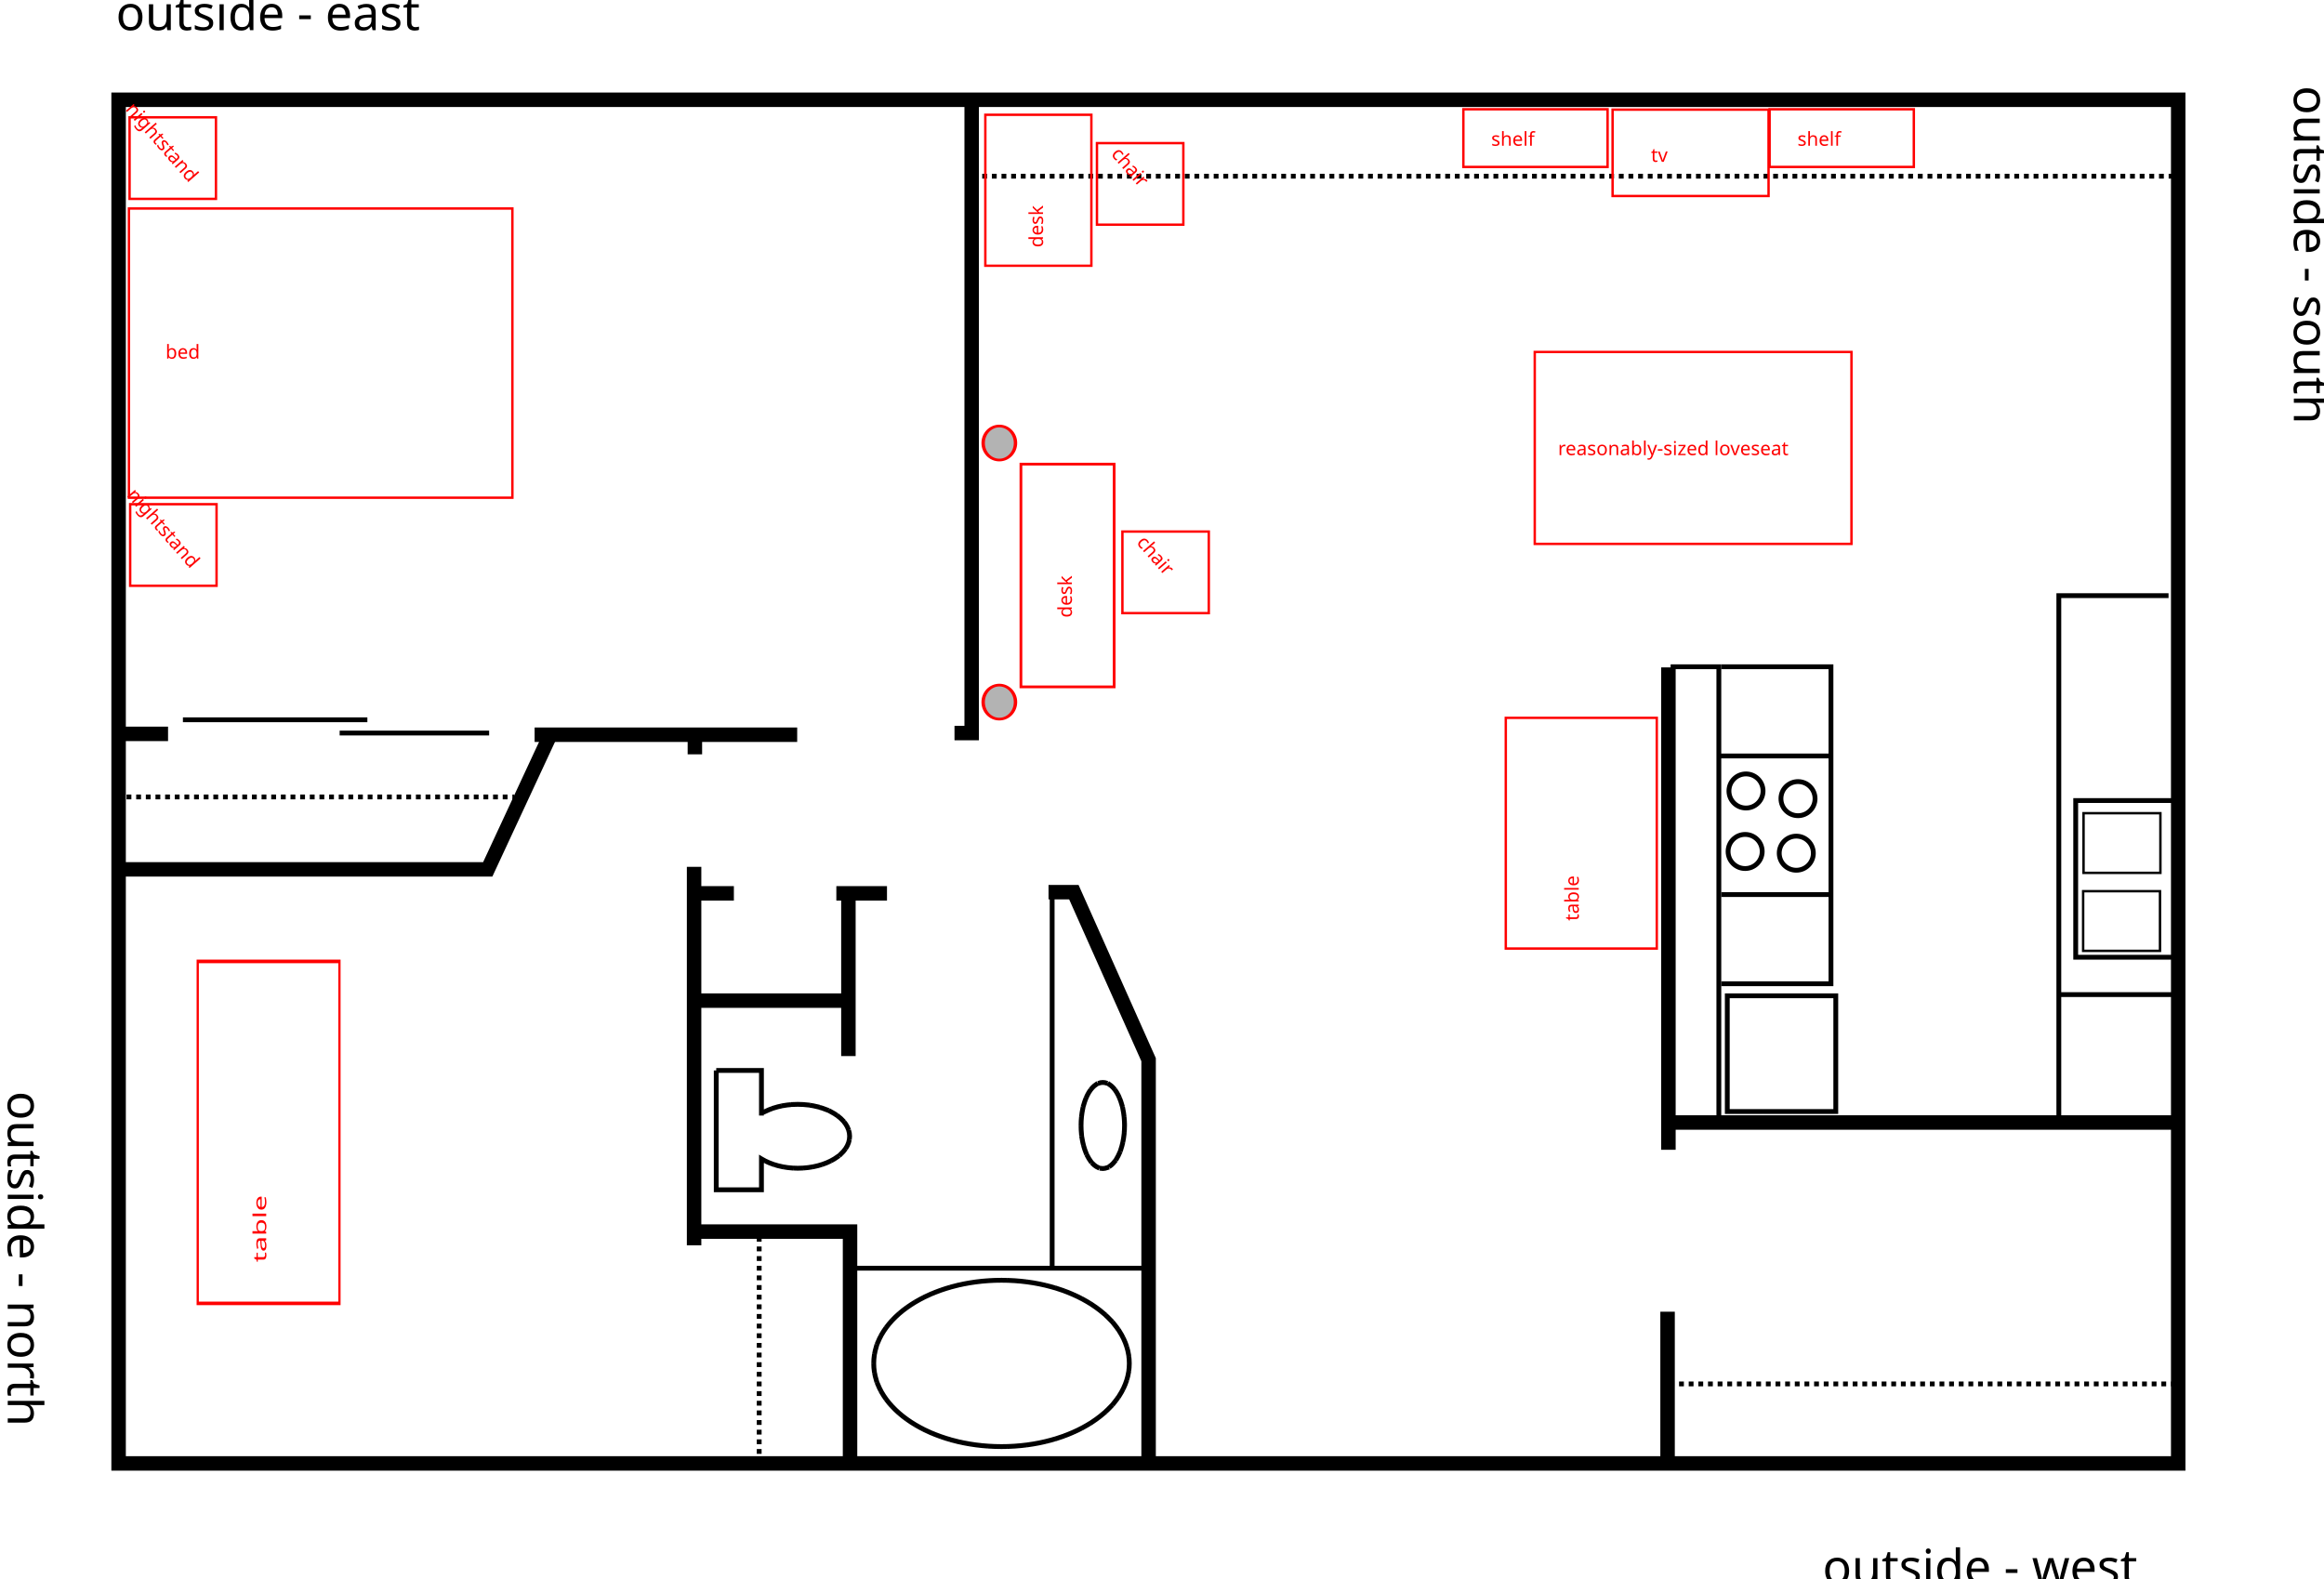
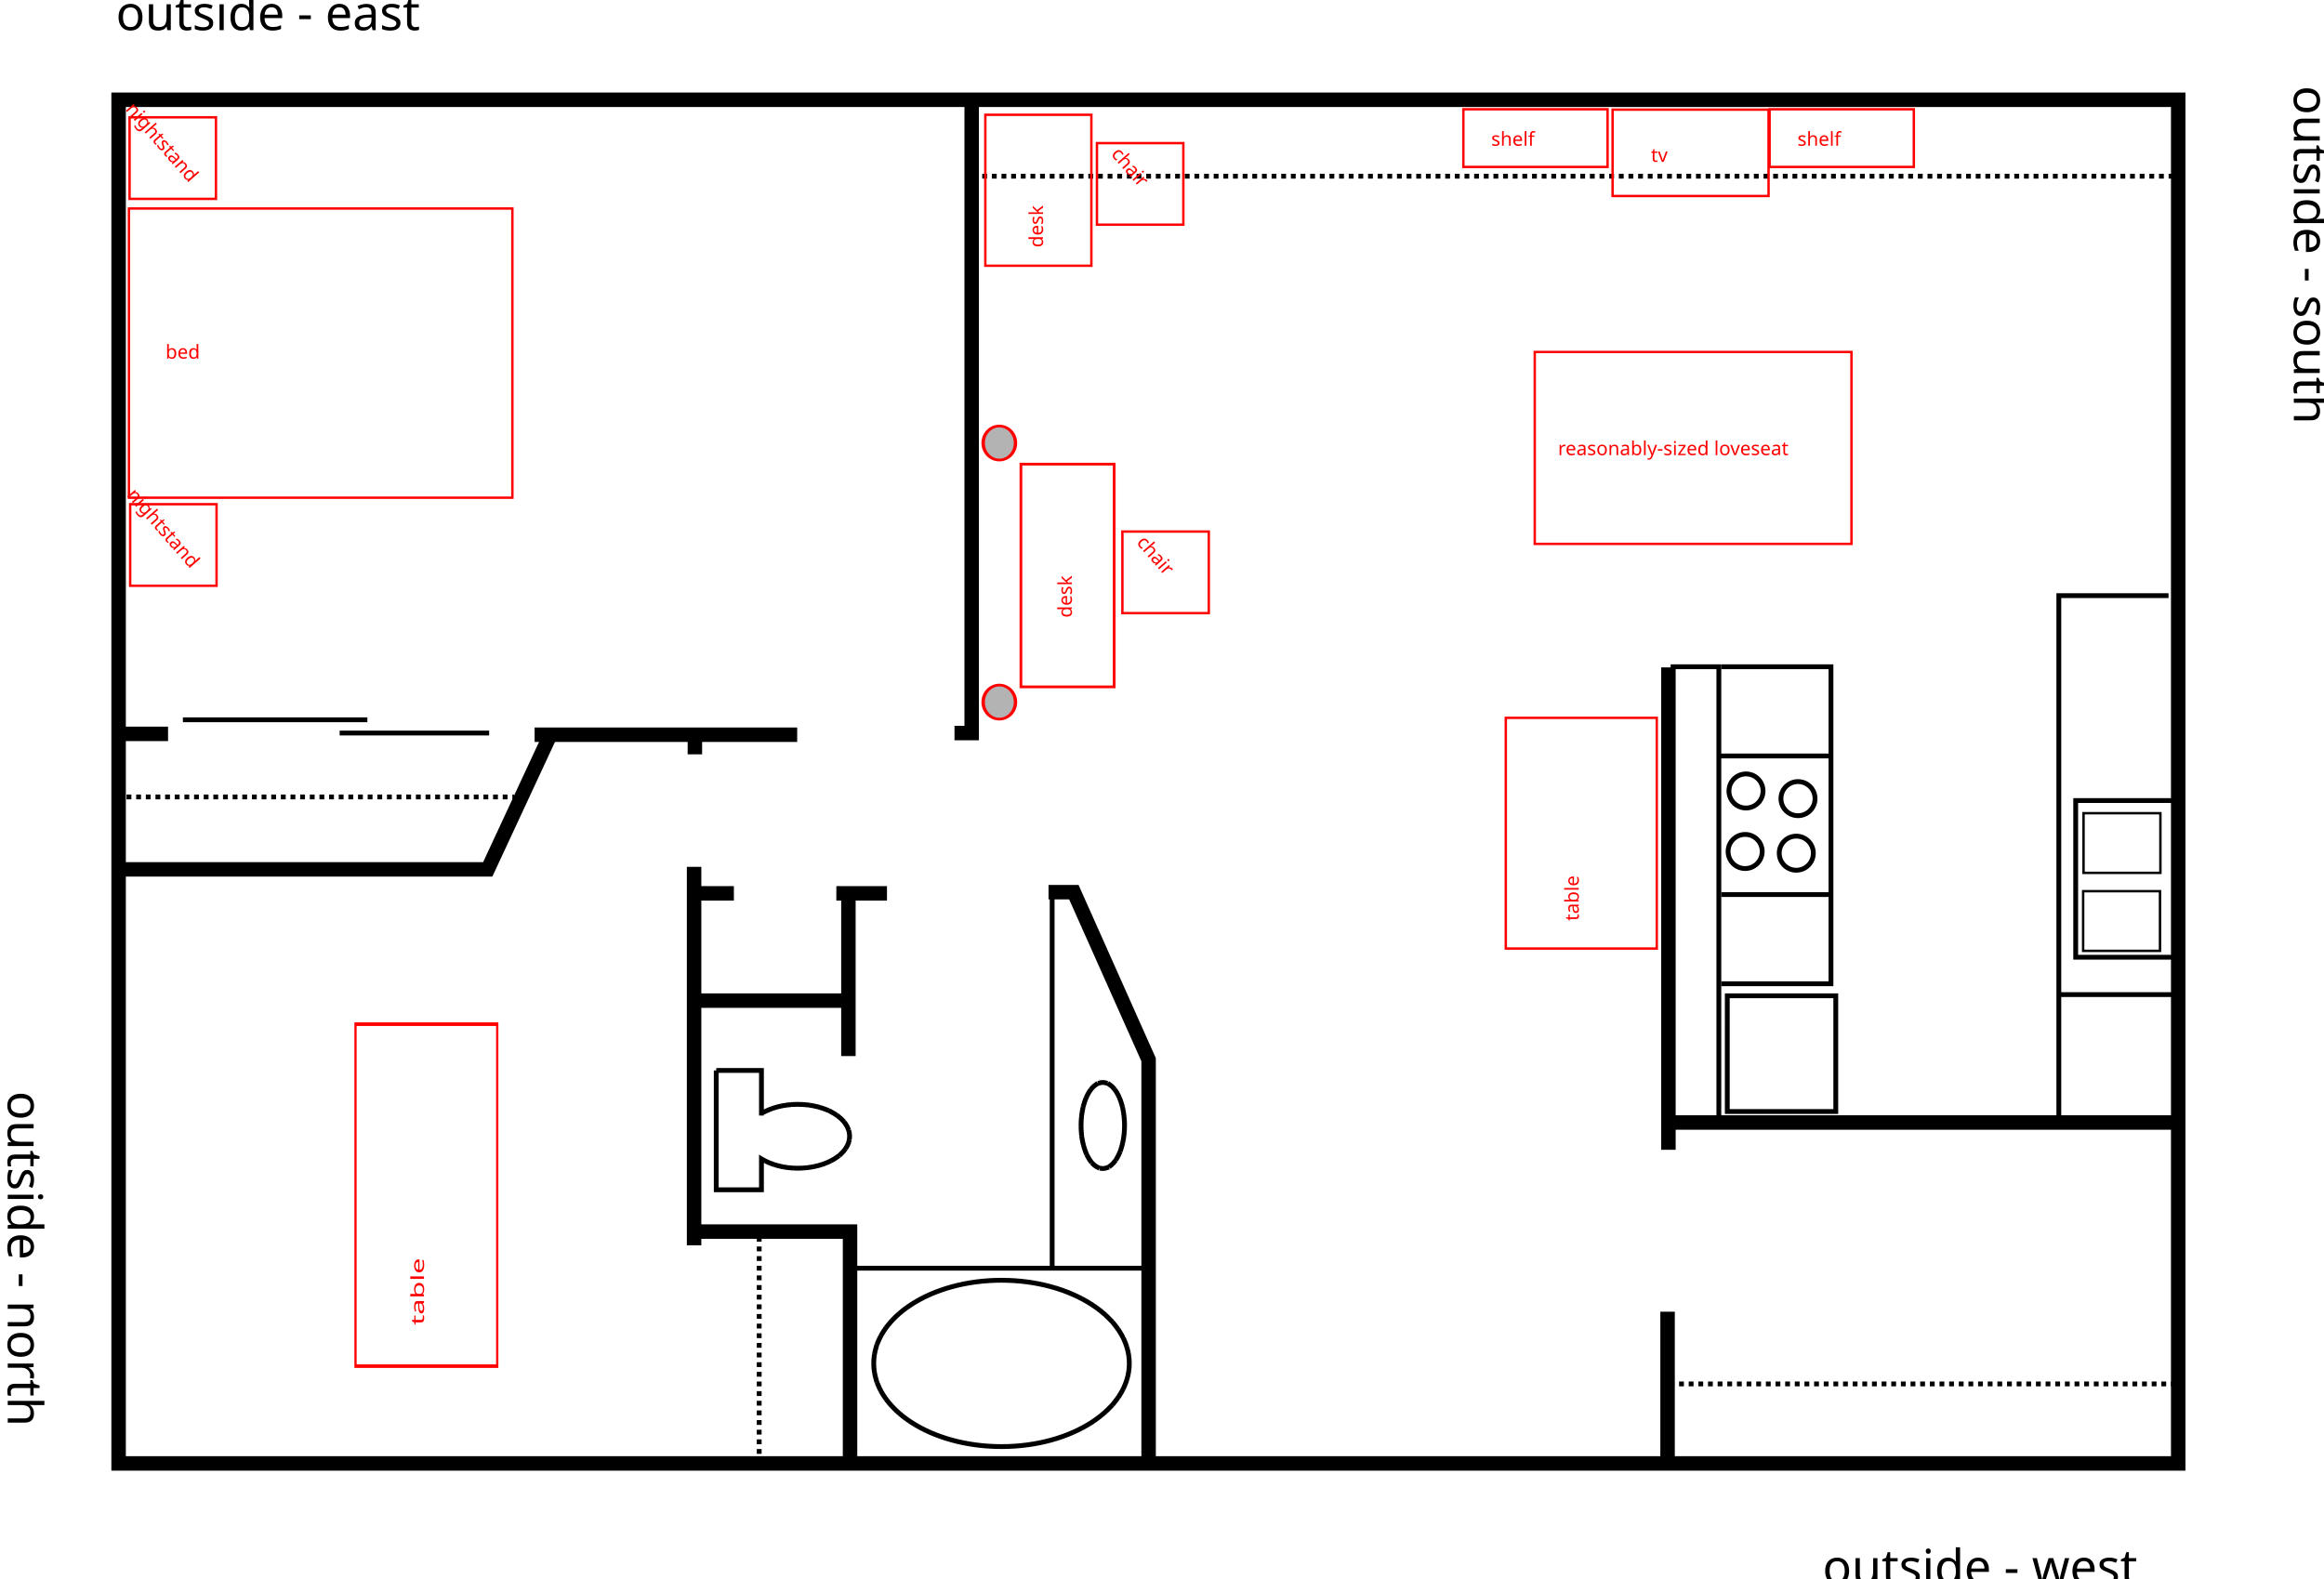
<svg xmlns="http://www.w3.org/2000/svg" width="484.281" height="328.952" id="svg2816" version="1.1">
  <defs id="defs2818">
    </defs>
  <g id="layer1" style="display:inline" transform="translate(23.29284,326.6851)">
    <path style="fill:none;stroke:#000000;stroke-width:1px;stroke-linecap:butt;stroke-linejoin:miter;stroke-opacity:1" d="m 0,537.184 120.208,0" id="path2826" />
  </g>
  <g id="layer2" transform="translate(23.29284,326.6851)" />
  <g id="layer3" transform="translate(23.29284,326.6851)">
    <text xml:space="preserve" style="font-size:10.049px;font-style:normal;font-variant:normal;font-weight:normal;font-stretch:normal;text-align:center;text-anchor:middle;fill:#000000;fill-opacity:1;stroke:none;display:inline;font-family:monofur;-inkscape-font-specification:monofur" x="39.083" y="-320.404" id="text2836">
      <tspan id="tspan2838" x="39.083" y="-320.404">outside - east</tspan>
    </text>
    <path style="fill:none;stroke:#000000;stroke-width:1;stroke-linecap:square;stroke-linejoin:miter;stroke-miterlimit:4;stroke-opacity:1;stroke-dasharray:none;stroke-dashoffset:0;display:inline" id="path3832" d="m 342.593,-162.801 c 0,1.953 -1.583,3.536 -3.536,3.536 -1.953,0 -3.536,-1.583 -3.536,-3.536 0,-1.953 1.583,-3.536 3.536,-3.536 1.953,0 3.536,1.583 3.536,3.536 z" transform="matrix(1.004901,0,0,1.004901,-0.176356,1.77871)" />
    <path style="fill:none;stroke:#000000;stroke-width:1;stroke-linecap:square;stroke-linejoin:miter;stroke-miterlimit:4;stroke-opacity:1;stroke-dasharray:none;stroke-dashoffset:0;display:inline" id="path3832-0" d="m 342.593,-162.801 c 0,1.953 -1.583,3.536 -3.536,3.536 -1.953,0 -3.536,-1.583 -3.536,-3.536 0,-1.953 1.583,-3.536 3.536,-3.536 1.953,0 3.536,1.583 3.536,3.536 z" transform="matrix(1.004901,0,0,1.004901,-0.354007,14.39136)" />
    <path style="fill:none;stroke:#000000;stroke-width:1;stroke-linecap:square;stroke-linejoin:miter;stroke-miterlimit:4;stroke-opacity:1;stroke-dasharray:none;stroke-dashoffset:0;display:inline" id="path3832-9" d="m 342.593,-162.801 c 0,1.953 -1.583,3.536 -3.536,3.536 -1.953,0 -3.536,-1.583 -3.536,-3.536 0,-1.953 1.583,-3.536 3.536,-3.536 1.953,0 3.536,1.583 3.536,3.536 z" transform="matrix(1.004901,0,0,1.004901,10.65986,3.37749)" />
    <path style="fill:none;stroke:#000000;stroke-width:1;stroke-linecap:square;stroke-linejoin:miter;stroke-miterlimit:4;stroke-opacity:1;stroke-dasharray:none;stroke-dashoffset:0;display:inline" id="path3832-1" d="m 342.593,-162.801 c 0,1.953 -1.583,3.536 -3.536,3.536 -1.953,0 -3.536,-1.583 -3.536,-3.536 0,-1.953 1.583,-3.536 3.536,-3.536 1.953,0 3.536,1.583 3.536,3.536 z" transform="matrix(1.004901,0,0,1.004901,10.30458,14.74665)" />
    <text xml:space="preserve" style="font-size:10.049px;font-style:normal;font-variant:normal;font-weight:normal;font-stretch:normal;text-align:center;text-anchor:middle;fill:#000000;fill-opacity:1;stroke:none;display:inline;font-family:monofur;-inkscape-font-specification:monofur" x="-267.013" y="-454.708" id="text2836-3" transform="matrix(0,1,-1,0,0,0)">
      <tspan id="tspan2838-2" x="-267.013" y="-454.708">outside - south</tspan>
    </text>
    <text xml:space="preserve" style="font-size:10.049px;font-style:normal;font-variant:normal;font-weight:normal;font-stretch:normal;text-align:center;text-anchor:middle;fill:#000000;fill-opacity:1;stroke:none;display:inline;font-family:monofur;-inkscape-font-specification:monofur" x="395.845" y="3.466" id="text2836-31">
      <tspan id="tspan2838-7" x="395.845" y="3.466">outside - west</tspan>
    </text>
    <text xml:space="preserve" style="font-size:10.049px;font-style:normal;font-variant:normal;font-weight:normal;font-stretch:normal;text-align:center;text-anchor:middle;fill:#000000;fill-opacity:1;stroke:none;display:inline;font-family:monofur;-inkscape-font-specification:monofur" x="-57.769" y="21.681" id="text2836-4" transform="matrix(0,1,-1,0,0,0)">
      <tspan id="tspan2838-73" x="-57.769" y="21.681">outside - north</tspan>
    </text>
    <rect style="fill:none;stroke:#000000;stroke-width:3.015;stroke-linecap:square;stroke-linejoin:miter;stroke-miterlimit:4;stroke-opacity:1;stroke-dasharray:none" id="rect3734" width="429.186" height="284.229" x="1.422" y="-305.888" />
    <path style="fill:none;stroke:#000000;stroke-width:3.015;stroke-linecap:butt;stroke-linejoin:miter;stroke-miterlimit:4;stroke-opacity:1;stroke-dasharray:none" d="m 1.245,-173.722 10.481,0" id="path3736" />
    <path style="fill:none;stroke:#000000;stroke-width:3.015;stroke-linecap:butt;stroke-linejoin:miter;stroke-miterlimit:4;stroke-opacity:1;stroke-dasharray:none" d="m 2.133,-145.477 76.209,0 12.968,-27.89" id="path3738" />
    <path style="fill:none;stroke:#000000;stroke-width:3.015;stroke-linecap:butt;stroke-linejoin:miter;stroke-miterlimit:4;stroke-opacity:1;stroke-dasharray:none" d="m 88.112,-173.544 54.714,0" id="path3740" />
    <path style="fill:none;stroke:#000000;stroke-width:3.015;stroke-linecap:butt;stroke-linejoin:miter;stroke-miterlimit:4;stroke-opacity:1;stroke-dasharray:none" d="m 121.509,-173.544 0,4.086" id="path3742" />
    <path style="fill:none;stroke:#000000;stroke-width:3.015;stroke-linecap:butt;stroke-linejoin:miter;stroke-miterlimit:4;stroke-opacity:1;stroke-dasharray:none" d="m 121.343,-67.122 0,-78.885" id="path3744" />
    <path style="fill:none;stroke:#000000;stroke-width:3.015;stroke-linecap:butt;stroke-linejoin:miter;stroke-miterlimit:4;stroke-opacity:1;stroke-dasharray:none" d="m 129.634,-140.48 -8.039,0" id="path3746" />
    <path style="fill:none;stroke:#000000;stroke-width:3.015;stroke-linecap:butt;stroke-linejoin:miter;stroke-miterlimit:4;stroke-opacity:1;stroke-dasharray:none" d="m 121.594,-118.121 32.157,0" id="path3748" />
    <path style="fill:none;stroke:#000000;stroke-width:3.015;stroke-linecap:butt;stroke-linejoin:miter;stroke-miterlimit:4;stroke-opacity:1;stroke-dasharray:none" d="m 153.5,-106.564 0,-34.167" id="path3750" />
    <path style="fill:none;stroke:#000000;stroke-width:3.015;stroke-linecap:butt;stroke-linejoin:miter;stroke-miterlimit:4;stroke-opacity:1;stroke-dasharray:none" d="m 150.988,-140.48 10.551,0" id="path3752" />
    <path style="fill:none;stroke:#000000;stroke-width:3.015;stroke-linecap:butt;stroke-linejoin:miter;stroke-miterlimit:4;stroke-opacity:1;stroke-dasharray:none" d="m 121.687,-69.979 32.153,0 0,48.674" id="path3754" />
    <path style="fill:none;stroke:#000000;stroke-width:3.015;stroke-linecap:butt;stroke-linejoin:miter;stroke-miterlimit:4;stroke-opacity:1;stroke-dasharray:none" d="m 216.055,-22.906 0,-82.904 -15.576,-34.92 -5.276,0" id="path3756" />
    <path style="fill:none;stroke:#000000;stroke-width:3.015;stroke-linecap:butt;stroke-linejoin:miter;stroke-miterlimit:4;stroke-opacity:1;stroke-dasharray:none" d="m 324.2,-22.193 0,-31.088" id="path3758" />
    <path style="fill:none;stroke:#000000;stroke-width:3.015;stroke-linecap:butt;stroke-linejoin:miter;stroke-miterlimit:4;stroke-opacity:1;stroke-dasharray:none" d="m 324.378,-187.578 0,100.546" id="path3760" />
    <path style="fill:none;stroke:#000000;stroke-width:3.015;stroke-linecap:butt;stroke-linejoin:miter;stroke-miterlimit:4;stroke-opacity:1;stroke-dasharray:none" d="m 324.775,-92.717 105.479,0" id="path3762" />
    <path style="fill:none;stroke:#000000;stroke-width:3.015;stroke-linecap:butt;stroke-linejoin:miter;stroke-miterlimit:4;stroke-opacity:1;stroke-dasharray:none" d="m 175.608,-173.893 3.58,0 0,-130.575" id="path3765" />
    <path style="fill:none;stroke:#000000;stroke-width:1.005px;stroke-linecap:butt;stroke-linejoin:miter;stroke-opacity:1" d="m 154.568,-62.349 61.801,0" id="path3767" />
    <path style="fill:none;stroke:#000000;stroke-width:1.005px;stroke-linecap:butt;stroke-linejoin:miter;stroke-opacity:1" d="m 195.957,-62.6 0,-77.377" id="path3769" />
    <path style="fill:none;stroke:#000000;stroke-width:1.005px;stroke-linecap:butt;stroke-linejoin:miter;stroke-opacity:1" d="m 14.824,-176.656 38.437,0" id="path3771" />
    <path style="fill:none;stroke:#000000;stroke-width:1.005px;stroke-linecap:butt;stroke-linejoin:miter;stroke-opacity:1" d="m 47.483,-173.893 31.152,0" id="path3773" />
    <path style="fill:none;stroke:#000000;stroke-width:1.005px;stroke-linecap:butt;stroke-linejoin:miter;stroke-opacity:1" d="m 334.885,-93.249 0,-94.461 -10.049,0" id="path3775" />
    <path style="fill:none;stroke:#000000;stroke-width:1.005px;stroke-linecap:butt;stroke-linejoin:miter;stroke-opacity:1" d="m 335.387,-187.71 22.862,0 0,66.072 -22.862,0" id="path3777" />
    <path style="fill:none;stroke:#000000;stroke-width:1.005px;stroke-linecap:butt;stroke-linejoin:miter;stroke-opacity:1" d="m 335.387,-140.228 23.113,0" id="path3779" />
    <path style="fill:none;stroke:#000000;stroke-width:1.005px;stroke-linecap:butt;stroke-linejoin:miter;stroke-opacity:1" d="m 357.997,-169.119 -22.861,0" id="path3781" />
    <path style="fill:none;stroke:#000000;stroke-width:1.005px;stroke-linecap:butt;stroke-linejoin:miter;stroke-opacity:1" d="m 428.592,-202.532 -22.861,0 0,109.283" id="path3783" />
    <path style="fill:none;stroke:#000000;stroke-width:1.005px;stroke-linecap:butt;stroke-linejoin:miter;stroke-opacity:1" d="m 430.099,-119.377 -24.369,0" id="path3785" />
    <path style="fill:none;stroke:#000000;stroke-width:1.005px;stroke-linecap:butt;stroke-linejoin:miter;stroke-opacity:1" d="m 430.35,-159.824 -21.103,0 0,32.659 21.857,0" id="path3787" />
    <rect style="fill:none;stroke:#000000;stroke-width:0.502;stroke-linecap:square;stroke-linejoin:miter;stroke-miterlimit:4;stroke-opacity:1;stroke-dasharray:none" id="rect3789" width="16.016" height="12.436" x="410.88" y="-157.186" />
    <rect style="fill:none;stroke:#000000;stroke-width:0.502;stroke-linecap:square;stroke-linejoin:miter;stroke-miterlimit:4;stroke-opacity:1;stroke-dasharray:none" id="rect3789-2" width="16.016" height="12.436" x="410.797" y="-140.93" />
    <path style="fill:none;stroke:#000000;stroke-width:1.005;stroke-linecap:butt;stroke-linejoin:miter;stroke-miterlimit:4;stroke-opacity:1;stroke-dasharray:1.005, 1.005;stroke-dashoffset:0" d="m 1.067,-160.576 82.782,0" id="path3813" />
    <path style="fill:none;stroke:#000000;stroke-width:1.005;stroke-linecap:butt;stroke-linejoin:miter;stroke-miterlimit:4;stroke-opacity:1;stroke-dasharray:1.005, 1.005;stroke-dashoffset:0" d="m 179.376,-289.959 251.728,0" id="path3815" />
    <path style="fill:none;stroke:#000000;stroke-width:1.005;stroke-linecap:butt;stroke-linejoin:miter;stroke-miterlimit:4;stroke-opacity:1;stroke-dasharray:1.005, 1.005;stroke-dashoffset:0" d="m 324.584,-38.231 106.017,0" id="path3817" />
    <rect style="fill:none;stroke:#000000;stroke-width:1.005;stroke-linecap:square;stroke-linejoin:miter;stroke-miterlimit:4;stroke-opacity:1;stroke-dasharray:1.005, 1.005;stroke-dashoffset:0" id="rect3819" width="22.61" height="24.118" x="336.643" y="-119.126" />
    <path style="fill:none;stroke:#000000;stroke-width:1.005;stroke-linecap:square;stroke-linejoin:miter;stroke-miterlimit:4;stroke-opacity:1;stroke-dasharray:1.005, 1.005;stroke-dashoffset:0" d="m 125.959,-103.568 0,24.871 9.421,0 0,-6.438 c 1.95,1.184 4.615,1.947 7.568,1.947 5.966,0 10.803,-2.981 10.803,-6.657 0,-3.677 -4.837,-6.657 -10.803,-6.657 -2.953,0 -5.618,0.732 -7.568,1.916 l 0,-8.981 -9.421,0 z" id="path3821" />
    <path style="fill:none;stroke:#000000;stroke-width:1;stroke-linecap:square;stroke-linejoin:miter;stroke-miterlimit:4;stroke-opacity:1;stroke-dasharray:1, 1;stroke-dashoffset:0" id="path3826" d="m 210.187,-93.77 c 0,4.93 -2.018,8.927 -4.508,8.927 -2.49,0 -4.508,-3.997 -4.508,-8.927 0,-4.93 2.018,-8.927 4.508,-8.927 2.49,0 4.508,3.997 4.508,8.927 z" transform="matrix(1.004901,0,0,1.004901,-0.1763562,2.133995)" />
    <path style="fill:none;stroke:#000000;stroke-width:1;stroke-linecap:square;stroke-linejoin:miter;stroke-miterlimit:4;stroke-opacity:1;stroke-dasharray:1, 1;stroke-dashoffset:0" id="path3828" d="m 209.5,-44.388 c 0,9.527 -11.864,17.25 -26.5,17.25 -14.636,0 -26.5,-7.723 -26.5,-17.25 0,-9.527 11.864,-17.25 26.5,-17.25 14.636,0 26.5,7.723 26.5,17.25 z" transform="matrix(1.004901,0,0,1.004901,1.508638,2.103516)" />
    <path style="fill:none;stroke:#000000;stroke-width:1.005;stroke-linecap:butt;stroke-linejoin:miter;stroke-miterlimit:4;stroke-opacity:1;stroke-dasharray:1.005, 1.005;stroke-dashoffset:0" d="m 134.909,-68.88 0,46.477" id="path3830" />
  </g>
  <g id="layer4">
    <g id="g4072" transform="translate(0,-20.85965)">
      <rect y="125.952" x="27.125" height="17" width="18" id="rect4005" style="fill:none;stroke:#ff0000;stroke-width:0.5;stroke-linecap:square;stroke-linejoin:miter;stroke-miterlimit:4;stroke-opacity:1;stroke-dasharray:none;stroke-dashoffset:0" />
      <text transform="matrix(0.6577708,0.7532182,-0.7532182,0.6577708,0,0)" id="text4038" y="61.838" x="124.634" style="font-size:4px;font-style:normal;font-variant:normal;font-weight:normal;font-stretch:normal;text-align:center;text-anchor:middle;fill:#ff0000;fill-opacity:1;stroke:none;font-family:monofur;-inkscape-font-specification:monofur" xml:space="preserve">
        <tspan y="61.838" x="124.634" id="tspan4040">nightstand</tspan>
      </text>
    </g>
    <g id="g4067">
      <rect y="24.452" x="27" height="17" width="18" id="rect4005-4" style="fill:none;stroke:#ff0000;stroke-width:0.5;stroke-linecap:square;stroke-linejoin:miter;stroke-miterlimit:4;stroke-opacity:1;stroke-dasharray:none;stroke-dashoffset:0" />
      <text transform="matrix(0.6577708,0.7532182,-0.7532182,0.6577708,0,0)" id="text4038-7" y="-4.583" x="48.146" style="font-size:4px;font-style:normal;font-variant:normal;font-weight:normal;font-stretch:normal;text-align:center;text-anchor:middle;fill:#ff0000;fill-opacity:1;stroke:none;font-family:monofur;-inkscape-font-specification:monofur" xml:space="preserve">
        <tspan y="-4.583" x="48.146" id="tspan4040-1">nightstand</tspan>
      </text>
    </g>
    <g id="g4083" transform="matrix(0,-1,1,0,192.716,460.3976)">
      <rect y="121.063" x="262.69" height="31.466" width="48.083" id="rect4077" style="fill:none;stroke:#ff0000;stroke-width:0.5;stroke-linecap:square;stroke-linejoin:miter;stroke-miterlimit:4;stroke-opacity:1;stroke-dasharray:none;stroke-dashoffset:0" />
      <text id="text4079" y="136.265" x="276.832" style="font-size:4px;font-style:normal;font-variant:normal;font-weight:normal;font-stretch:normal;text-align:center;text-anchor:middle;fill:#ff0000;fill-opacity:1;stroke:none;font-family:monofur;-inkscape-font-specification:monofur" xml:space="preserve">
        <tspan y="136.265" x="276.832" id="tspan4081">table</tspan>
      </text>
    </g>
    <g id="g4117" transform="translate(-76.72109,-52.3259)">
      <rect y="95.784" x="103.591" height="60.281" width="79.903" id="rect4111" style="fill:none;stroke:#ff0000;stroke-width:0.5;stroke-linecap:square;stroke-linejoin:miter;stroke-miterlimit:4;stroke-opacity:1;stroke-dasharray:none;stroke-dashoffset:0" />
      <text id="text4113" y="127.073" x="118.44" style="font-size:4px;font-style:normal;font-variant:normal;font-weight:normal;font-stretch:normal;text-align:center;text-anchor:middle;fill:#ff0000;fill-opacity:1;stroke:none;font-family:monofur;-inkscape-font-specification:monofur" xml:space="preserve">
        <tspan y="127.073" x="118.44" id="tspan4115">bed</tspan>
      </text>
    </g>
-     <g id="g4083-9" transform="matrix(0,-1.482469,0.9384898,0,-72.41335,661.1007)">
+     <g id="g4083-9" transform="matrix(0,-1.482469,0.9384898,0,-39.53289,674.1822)">
      <rect y="121.063" x="262.69" height="31.466" width="48.083" id="rect4077-8" style="fill:none;stroke:#ff0000;stroke-width:0.5;stroke-linecap:square;stroke-linejoin:miter;stroke-miterlimit:4;stroke-opacity:1;stroke-dasharray:none;stroke-dashoffset:0" />
      <text id="text4079-9" y="136.265" x="276.832" style="font-size:4px;font-style:normal;font-variant:normal;font-weight:normal;font-stretch:normal;text-align:center;text-anchor:middle;fill:#ff0000;fill-opacity:1;stroke:none;font-family:monofur;-inkscape-font-specification:monofur" xml:space="preserve">
        <tspan y="136.265" x="276.832" id="tspan4081-9">table</tspan>
      </text>
    </g>
    <g id="g3682" transform="matrix(0,-1,1,0,150.5547,327.4495)">
      <rect y="54.771" x="272.059" height="22.097" width="31.466" id="rect2904" style="fill:none;stroke:#ff0000;stroke-width:0.5;stroke-linecap:square;stroke-linejoin:miter;stroke-miterlimit:4;stroke-opacity:1;stroke-dasharray:none;stroke-dashoffset:0" />
      <text id="text3678" y="66.792" x="283.903" style="font-size:4px;font-style:normal;font-variant:normal;font-weight:normal;font-stretch:normal;text-align:center;text-anchor:middle;fill:#ff0000;fill-opacity:1;stroke:none;font-family:monofur;-inkscape-font-specification:monofur" xml:space="preserve">
        <tspan y="66.792" x="283.903" id="tspan3680">desk</tspan>
      </text>
    </g>
    <g id="g3695" transform="translate(83.08504,-41.01219)">
      <rect y="63.787" x="285.671" height="12.021" width="30.052" id="rect3689" style="fill:none;stroke:#ff0000;stroke-width:0.5;stroke-linecap:square;stroke-linejoin:miter;stroke-miterlimit:4;stroke-opacity:1;stroke-dasharray:none;stroke-dashoffset:0" />
      <text id="text3691" y="71.388" x="299.637" style="font-size:4px;font-style:normal;font-variant:normal;font-weight:normal;font-stretch:normal;text-align:center;text-anchor:middle;fill:#ff0000;fill-opacity:1;stroke:none;font-family:monofur;-inkscape-font-specification:monofur" xml:space="preserve">
        <tspan y="71.388" x="299.637" id="tspan3693">shelf</tspan>
      </text>
    </g>
    <g id="g3708" transform="translate(63.28606,-74.59977)">
      <rect y="97.452" x="272.75" height="18" width="32.5" id="rect3702" style="fill:none;stroke:#ff0000;stroke-width:0.5;stroke-linecap:square;stroke-linejoin:miter;stroke-miterlimit:4;stroke-opacity:1;stroke-dasharray:none;stroke-dashoffset:0" />
      <text id="text3704" y="108.327" x="286.125" style="font-size:4px;font-style:normal;font-variant:normal;font-weight:normal;font-stretch:normal;text-align:center;text-anchor:middle;fill:#ff0000;fill-opacity:1;stroke:none;font-family:monofur;-inkscape-font-specification:monofur" xml:space="preserve">
        <tspan y="108.327" x="286.125" id="tspan3706">tv</tspan>
      </text>
    </g>
    <g id="g3721" transform="translate(-1.06066,-21.2132)">
      <rect y="94.577" x="320.875" height="40" width="66" id="rect3715" style="fill:none;stroke:#ff0000;stroke-width:0.5;stroke-linecap:square;stroke-linejoin:miter;stroke-miterlimit:4;stroke-opacity:1;stroke-dasharray:none;stroke-dashoffset:0" />
      <text id="text3717" y="116.077" x="353.375" style="font-size:4px;font-style:normal;font-variant:normal;font-weight:normal;font-stretch:normal;text-align:center;text-anchor:middle;fill:#ff0000;fill-opacity:1;stroke:none;font-family:monofur;-inkscape-font-specification:monofur" xml:space="preserve">
        <tspan y="116.077" x="353.375" id="tspan3719">reasonably-sized loveseat</tspan>
      </text>
    </g>
    <g id="g3695-3" transform="translate(19.26866,-41.01219)">
      <rect y="63.787" x="285.671" height="12.021" width="30.052" id="rect3689-8" style="fill:none;stroke:#ff0000;stroke-width:0.5;stroke-linecap:square;stroke-linejoin:miter;stroke-miterlimit:4;stroke-opacity:1;stroke-dasharray:none;stroke-dashoffset:0" />
      <text id="text3691-0" y="71.388" x="299.637" style="font-size:4px;font-style:normal;font-variant:normal;font-weight:normal;font-stretch:normal;text-align:center;text-anchor:middle;fill:#ff0000;fill-opacity:1;stroke:none;font-family:monofur;-inkscape-font-specification:monofur" xml:space="preserve">
        <tspan y="71.388" x="299.637" id="tspan3693-4">shelf</tspan>
      </text>
    </g>
    <g id="g3120" transform="translate(-3.18198,-0.3535534)">
      <rect transform="matrix(0,-1,1,0,0,0)" y="215.924" x="-143.522" height="19.43" width="46.43" id="rect2904-3" style="fill:none;stroke:#ff0000;stroke-width:0.57;stroke-linecap:square;stroke-linejoin:miter;stroke-miterlimit:4;stroke-opacity:1;stroke-dasharray:none;stroke-dashoffset:0" />
      <text transform="matrix(0,-1,1,0,0,0)" id="text3678-3" y="226.539" x="-121.063" style="font-size:4px;font-style:normal;font-variant:normal;font-weight:normal;font-stretch:normal;text-align:center;text-anchor:middle;fill:#ff0000;fill-opacity:1;stroke:none;font-family:monofur;-inkscape-font-specification:monofur" xml:space="preserve">
        <tspan y="226.539" x="-121.063" id="tspan3680-3">desk</tspan>
      </text>
    </g>
    <path style="fill:#b3b3b3;fill-opacity:1;stroke:#ff0000;stroke-width:1;stroke-linecap:butt;stroke-miterlimit:4;stroke-opacity:1;stroke-dasharray:none" id="path3127" d="m 216.021,147.933 a 4.773,6.364 0 1 1 -9.546,0 4.773,6.364 0 1 1 9.546,0 z" transform="matrix(0.7057387,0,0,0.5570819,59.15694,63.9311)" />
    <path style="fill:#b3b3b3;fill-opacity:1;stroke:#ff0000;stroke-width:1;stroke-linecap:butt;stroke-miterlimit:4;stroke-opacity:1;stroke-dasharray:none" id="path3127-4" d="m 216.021,147.933 a 4.773,6.364 0 1 1 -9.546,0 4.773,6.364 0 1 1 9.546,0 z" transform="matrix(0.7057387,0,0,0.5570819,59.15694,9.931097)" />
    <g id="g3945" transform="translate(-2.12132,0)">
      <rect y="110.795" x="236.012" height="17" width="18" id="rect4005-8" style="fill:none;stroke:#ff0000;stroke-width:0.5;stroke-linecap:square;stroke-linejoin:miter;stroke-miterlimit:4;stroke-opacity:1;stroke-dasharray:none;stroke-dashoffset:0" />
      <text transform="matrix(0.6577708,0.7532182,-0.7532182,0.6577708,0,0)" id="text4038-4" y="-105.47" x="250.618" style="font-size:4px;font-style:normal;font-variant:normal;font-weight:normal;font-stretch:normal;text-align:center;text-anchor:middle;fill:#ff0000;fill-opacity:1;stroke:none;font-family:monofur;-inkscape-font-specification:monofur" xml:space="preserve">
        <tspan y="-105.47" x="250.618" id="tspan4040-7">chair</tspan>
      </text>
    </g>
    <g transform="translate(-7.424621,-80.96373)" id="g3945-9">
      <rect y="110.795" x="236.012" height="17" width="18" id="rect4005-8-7" style="fill:none;stroke:#ff0000;stroke-width:0.5;stroke-linecap:square;stroke-linejoin:miter;stroke-miterlimit:4;stroke-opacity:1;stroke-dasharray:none;stroke-dashoffset:0" />
      <text transform="matrix(0.6577708,0.7532182,-0.7532182,0.6577708,0,0)" id="text4038-4-2" y="-105.47" x="250.618" style="font-size:4px;font-style:normal;font-variant:normal;font-weight:normal;font-stretch:normal;text-align:center;text-anchor:middle;fill:#ff0000;fill-opacity:1;stroke:none;font-family:monofur;-inkscape-font-specification:monofur" xml:space="preserve">
        <tspan y="-105.47" x="250.618" id="tspan4040-7-2">chair</tspan>
      </text>
    </g>
+     <flowRoot xml:space="preserve" id="flowRoot3104" style="font-size:10px;font-style:normal;font-weight:normal;line-height:125%;letter-spacing:0px;word-spacing:0px;fill:#000000;fill-opacity:1;stroke:none;font-family:Inconsolata;-inkscape-font-specification:Inconsolata" transform="translate(55.86144,75.66043)">
+       <flowRegion id="flowRegion3106">
+         <rect id="rect3108" width="24.749" height="10.607" x="92.277" y="115.759" />
+       </flowRegion>
+       <flowPara id="flowPara3110" style="font-size:8px;font-style:normal;font-variant:normal;font-weight:normal;font-stretch:normal;fill:#ff0000;font-family:monofur;-inkscape-font-specification:monofur">linens</flowPara>
+     </flowRoot>
  </g>
</svg>
